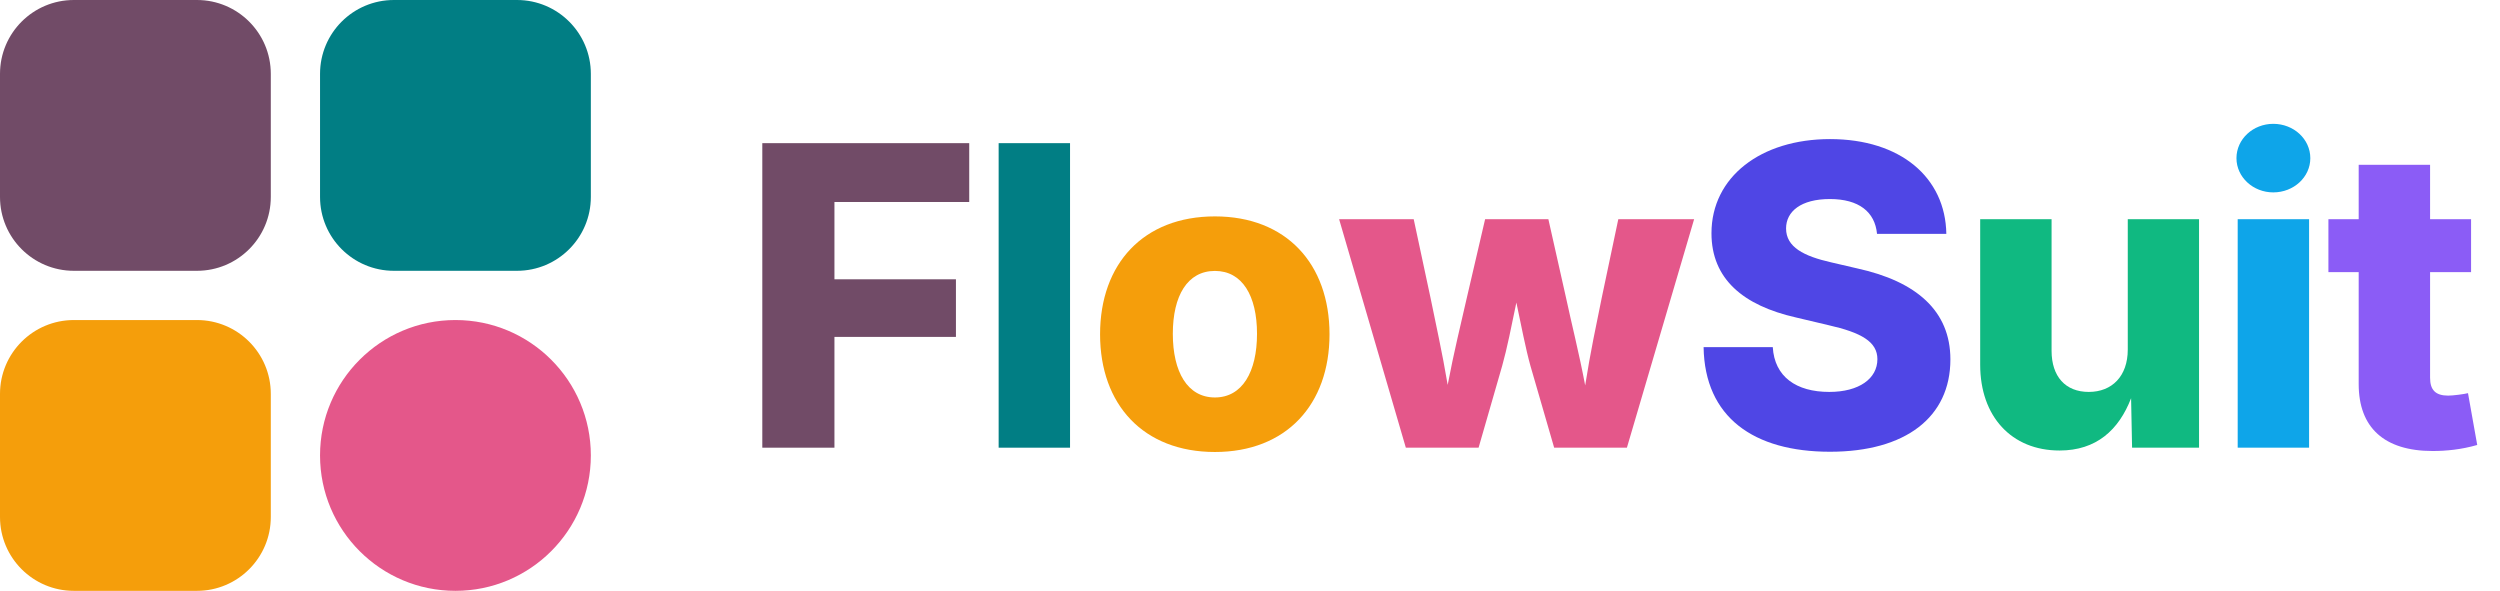
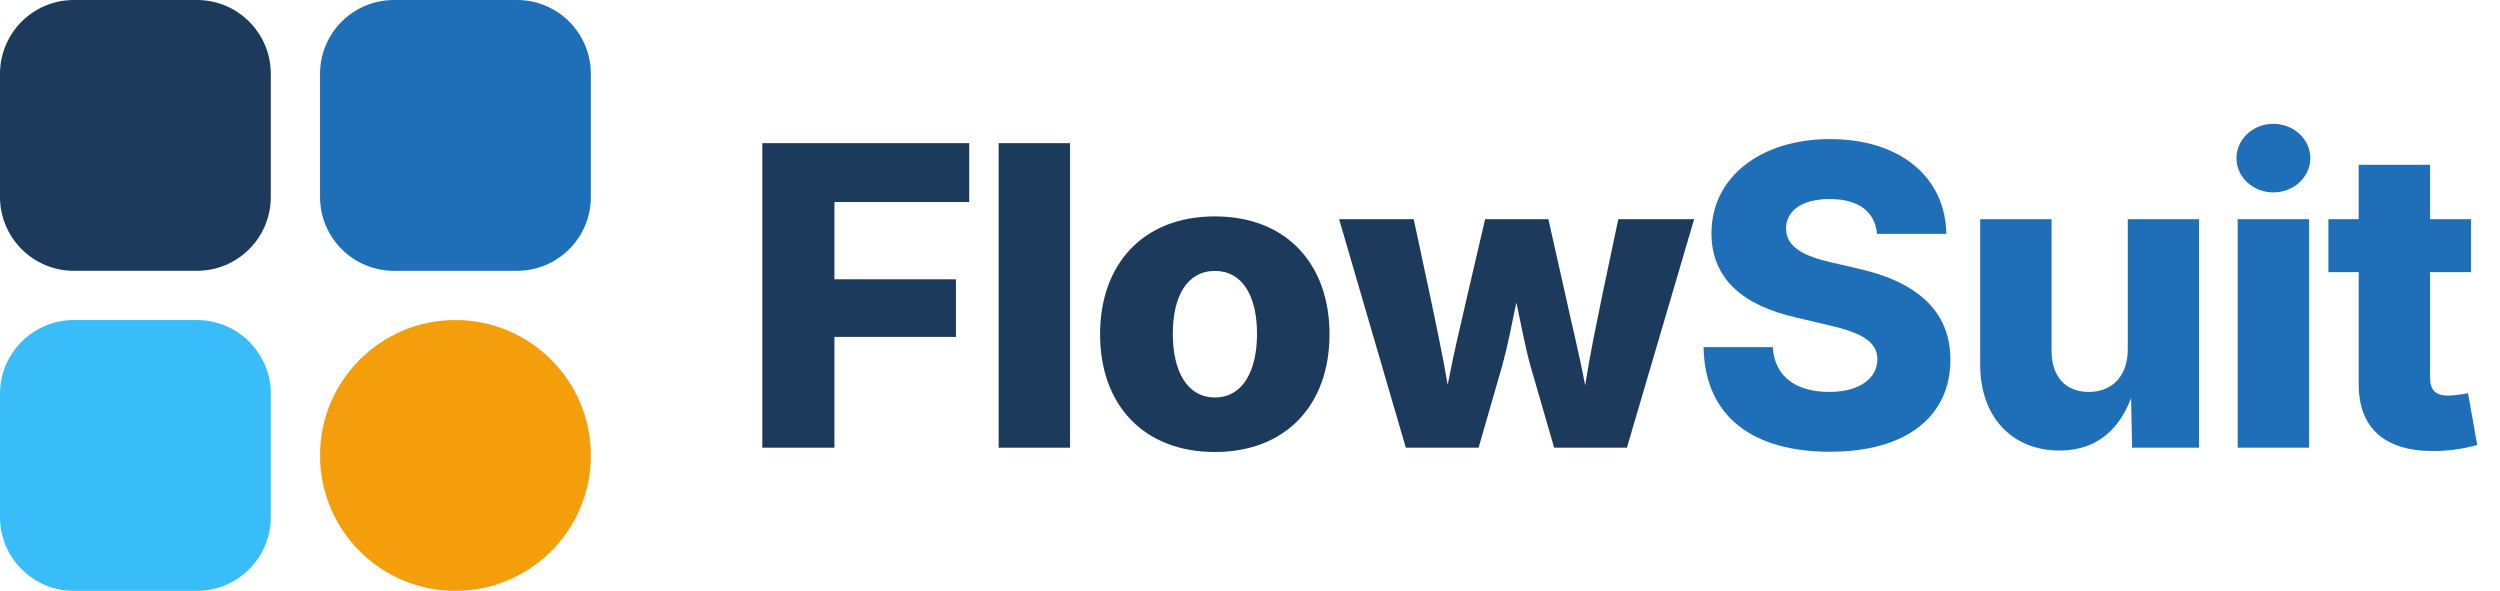
<svg xmlns="http://www.w3.org/2000/svg" viewBox="0 0 203.1 48">
-   <rect width="22" height="22" rx="6" fill="#714B67" />
-   <rect x="26" width="22" height="22" rx="6" fill="#017E84" />
-   <rect y="26" width="22" height="22" rx="6" fill="#F59E0B" />
-   <circle cx="37" cy="37" r="11" fill="#E4578A" />
+   <rect width="22" height="22" rx="6" fill="#1B3A5C" />
+   <rect x="26" width="22" height="22" rx="6" fill="#1F6FB8" />
+   <rect y="26" width="22" height="22" rx="6" fill="#38BDF8" />
+   <circle cx="37" cy="37" r="11" fill="#F59E0B" />
  <g transform="translate(60 36.37)">
-     <path fill="#714B67" d="M1.93 0H7.79V-9H17.66V-13.68H7.79V-19.96H18.74V-24.74H1.93Z" />
-     <path fill="#017E84" d="M26.93 -24.74H21.13V0H26.93Z" />
-     <path fill="#F59E0B" d="M38.7 0.35C44.49 0.35 48.01 -3.5 48.01 -9.21C48.01 -14.94 44.49 -18.79 38.7 -18.79C32.89 -18.79 29.37 -14.94 29.37 -9.21C29.37 -3.5 32.89 0.35 38.7 0.35ZM38.7 -4.08C36.47 -4.08 35.28 -6.16 35.28 -9.25C35.28 -12.35 36.47 -14.36 38.7 -14.36C40.92 -14.36 42.12 -12.35 42.12 -9.25C42.12 -6.16 40.92 -4.08 38.7 -4.08Z" />
-     <path fill="#E4578A" d="M54.21 0H60.12L62.04 -6.66C62.42 -8 62.82 -9.99 63.19 -11.79C63.57 -9.99 63.95 -8.02 64.33 -6.66L66.26 0H72.17L77.63 -18.56H71.47L70.13 -12.2C69.7 -10.08 69.2 -7.75 68.78 -5.06C68.27 -7.75 67.67 -10.09 67.22 -12.2L65.79 -18.56H60.65L59.17 -12.2C58.69 -10.09 58.11 -7.75 57.61 -5.1C57.16 -7.79 56.63 -10.11 56.21 -12.2L54.85 -18.56H48.79Z" />
-     <path fill="#4F46E5" d="M88.67 0.33C94.8 0.33 98.45 -2.47 98.45 -7.17C98.45 -11.12 95.68 -13.51 90.9 -14.56L88.75 -15.06C86.55 -15.56 85.1 -16.29 85.1 -17.81C85.1 -19.19 86.31 -20.2 88.66 -20.2C91.01 -20.2 92.32 -19.16 92.49 -17.37H98.12C98.05 -21.95 94.4 -25.07 88.67 -25.07C83.06 -25.07 79.04 -22 79.04 -17.42C79.04 -13.7 81.63 -11.55 85.9 -10.58L88.52 -9.96C91.23 -9.35 92.52 -8.6 92.52 -7.19C92.52 -5.61 91.03 -4.53 88.61 -4.53C85.93 -4.53 84.16 -5.76 84.02 -8.17H78.4C78.49 -2.46 82.48 0.33 88.67 0.33Z" />
-     <path fill="#10B981" d="M107.32 0.23C110.3 0.23 112.13 -1.43 113.13 -4.02L113.21 0H118.65V-18.56H112.86V-7.97C112.86 -5.81 111.58 -4.53 109.69 -4.53C107.8 -4.53 106.67 -5.78 106.67 -7.87V-18.56H100.87V-6.74C100.87 -2.54 103.41 0.23 107.32 0.23Z" />
-     <path fill="#0EA5E9" d="M121.79 0H127.59V-18.56H121.79ZM124.68 -20.74C126.34 -20.74 127.69 -21.98 127.69 -23.52C127.69 -25.07 126.34 -26.31 124.68 -26.31C123.04 -26.31 121.69 -25.07 121.69 -23.52C121.69 -21.98 123.04 -20.74 124.68 -20.74Z" />
-     <path fill="#8B5CF6" d="M140.75 -18.56H137.42V-22.98H131.62V-18.56H129.16V-14.26H131.62V-5.16C131.62 -1.63 133.7 0.27 137.63 0.27C138.73 0.27 139.96 0.15 141.25 -0.22L140.5 -4.43C140.19 -4.35 139.29 -4.23 138.89 -4.23C137.85 -4.23 137.42 -4.7 137.42 -5.68V-14.26H140.75Z" />
+     <path fill="#1B3A5C" d="M1.93 0H7.79V-9H17.66V-13.68H7.79V-19.96H18.74V-24.74H1.93Z" />
+     <path fill="#1B3A5C" d="M26.93 -24.74H21.13V0H26.93Z" />
+     <path fill="#1B3A5C" d="M38.7 0.35C44.49 0.35 48.01 -3.5 48.01 -9.21C48.01 -14.94 44.49 -18.79 38.7 -18.79C32.89 -18.79 29.37 -14.94 29.37 -9.21C29.37 -3.5 32.89 0.35 38.7 0.35ZM38.7 -4.08C36.47 -4.08 35.28 -6.16 35.28 -9.25C35.28 -12.35 36.47 -14.36 38.7 -14.36C40.92 -14.36 42.12 -12.35 42.12 -9.25C42.12 -6.16 40.92 -4.08 38.7 -4.08Z" />
+     <path fill="#1B3A5C" d="M54.21 0H60.12L62.04 -6.66C62.42 -8 62.82 -9.99 63.19 -11.79C63.57 -9.99 63.95 -8.02 64.33 -6.66L66.26 0H72.17L77.63 -18.56H71.47L70.13 -12.2C69.7 -10.08 69.2 -7.75 68.78 -5.06C68.27 -7.75 67.67 -10.09 67.22 -12.2L65.79 -18.56H60.65L59.17 -12.2C58.69 -10.09 58.11 -7.75 57.61 -5.1C57.16 -7.79 56.63 -10.11 56.21 -12.2L54.85 -18.56H48.79Z" />
+     <path fill="#1F6FB8" d="M88.67 0.33C94.8 0.33 98.45 -2.47 98.45 -7.17C98.45 -11.12 95.68 -13.51 90.9 -14.56L88.75 -15.06C86.55 -15.56 85.1 -16.29 85.1 -17.81C85.1 -19.19 86.31 -20.2 88.66 -20.2C91.01 -20.2 92.32 -19.16 92.49 -17.37H98.12C98.05 -21.95 94.4 -25.07 88.67 -25.07C83.06 -25.07 79.04 -22 79.04 -17.42C79.04 -13.7 81.63 -11.55 85.9 -10.58L88.52 -9.96C91.23 -9.35 92.52 -8.6 92.52 -7.19C92.52 -5.61 91.03 -4.53 88.61 -4.53C85.93 -4.53 84.16 -5.76 84.02 -8.17H78.4C78.49 -2.46 82.48 0.33 88.67 0.33Z" />
+     <path fill="#1F6FB8" d="M107.32 0.23C110.3 0.23 112.13 -1.43 113.13 -4.02L113.21 0H118.65V-18.56H112.86V-7.97C112.86 -5.81 111.58 -4.53 109.69 -4.53C107.8 -4.53 106.67 -5.78 106.67 -7.87V-18.56H100.87V-6.74C100.87 -2.54 103.41 0.23 107.32 0.23Z" />
+     <path fill="#1F6FB8" d="M121.79 0H127.59V-18.56H121.79ZM124.68 -20.74C126.34 -20.74 127.69 -21.98 127.69 -23.52C127.69 -25.07 126.34 -26.31 124.68 -26.31C123.04 -26.31 121.69 -25.07 121.69 -23.52C121.69 -21.98 123.04 -20.74 124.68 -20.74Z" />
+     <path fill="#1F6FB8" d="M140.75 -18.56H137.42V-22.98H131.62V-18.56H129.16V-14.26H131.62V-5.16C131.62 -1.63 133.7 0.27 137.63 0.27C138.73 0.27 139.96 0.15 141.25 -0.22L140.5 -4.43C140.19 -4.35 139.29 -4.23 138.89 -4.23C137.85 -4.23 137.42 -4.7 137.42 -5.68V-14.26H140.75Z" />
  </g>
</svg>
